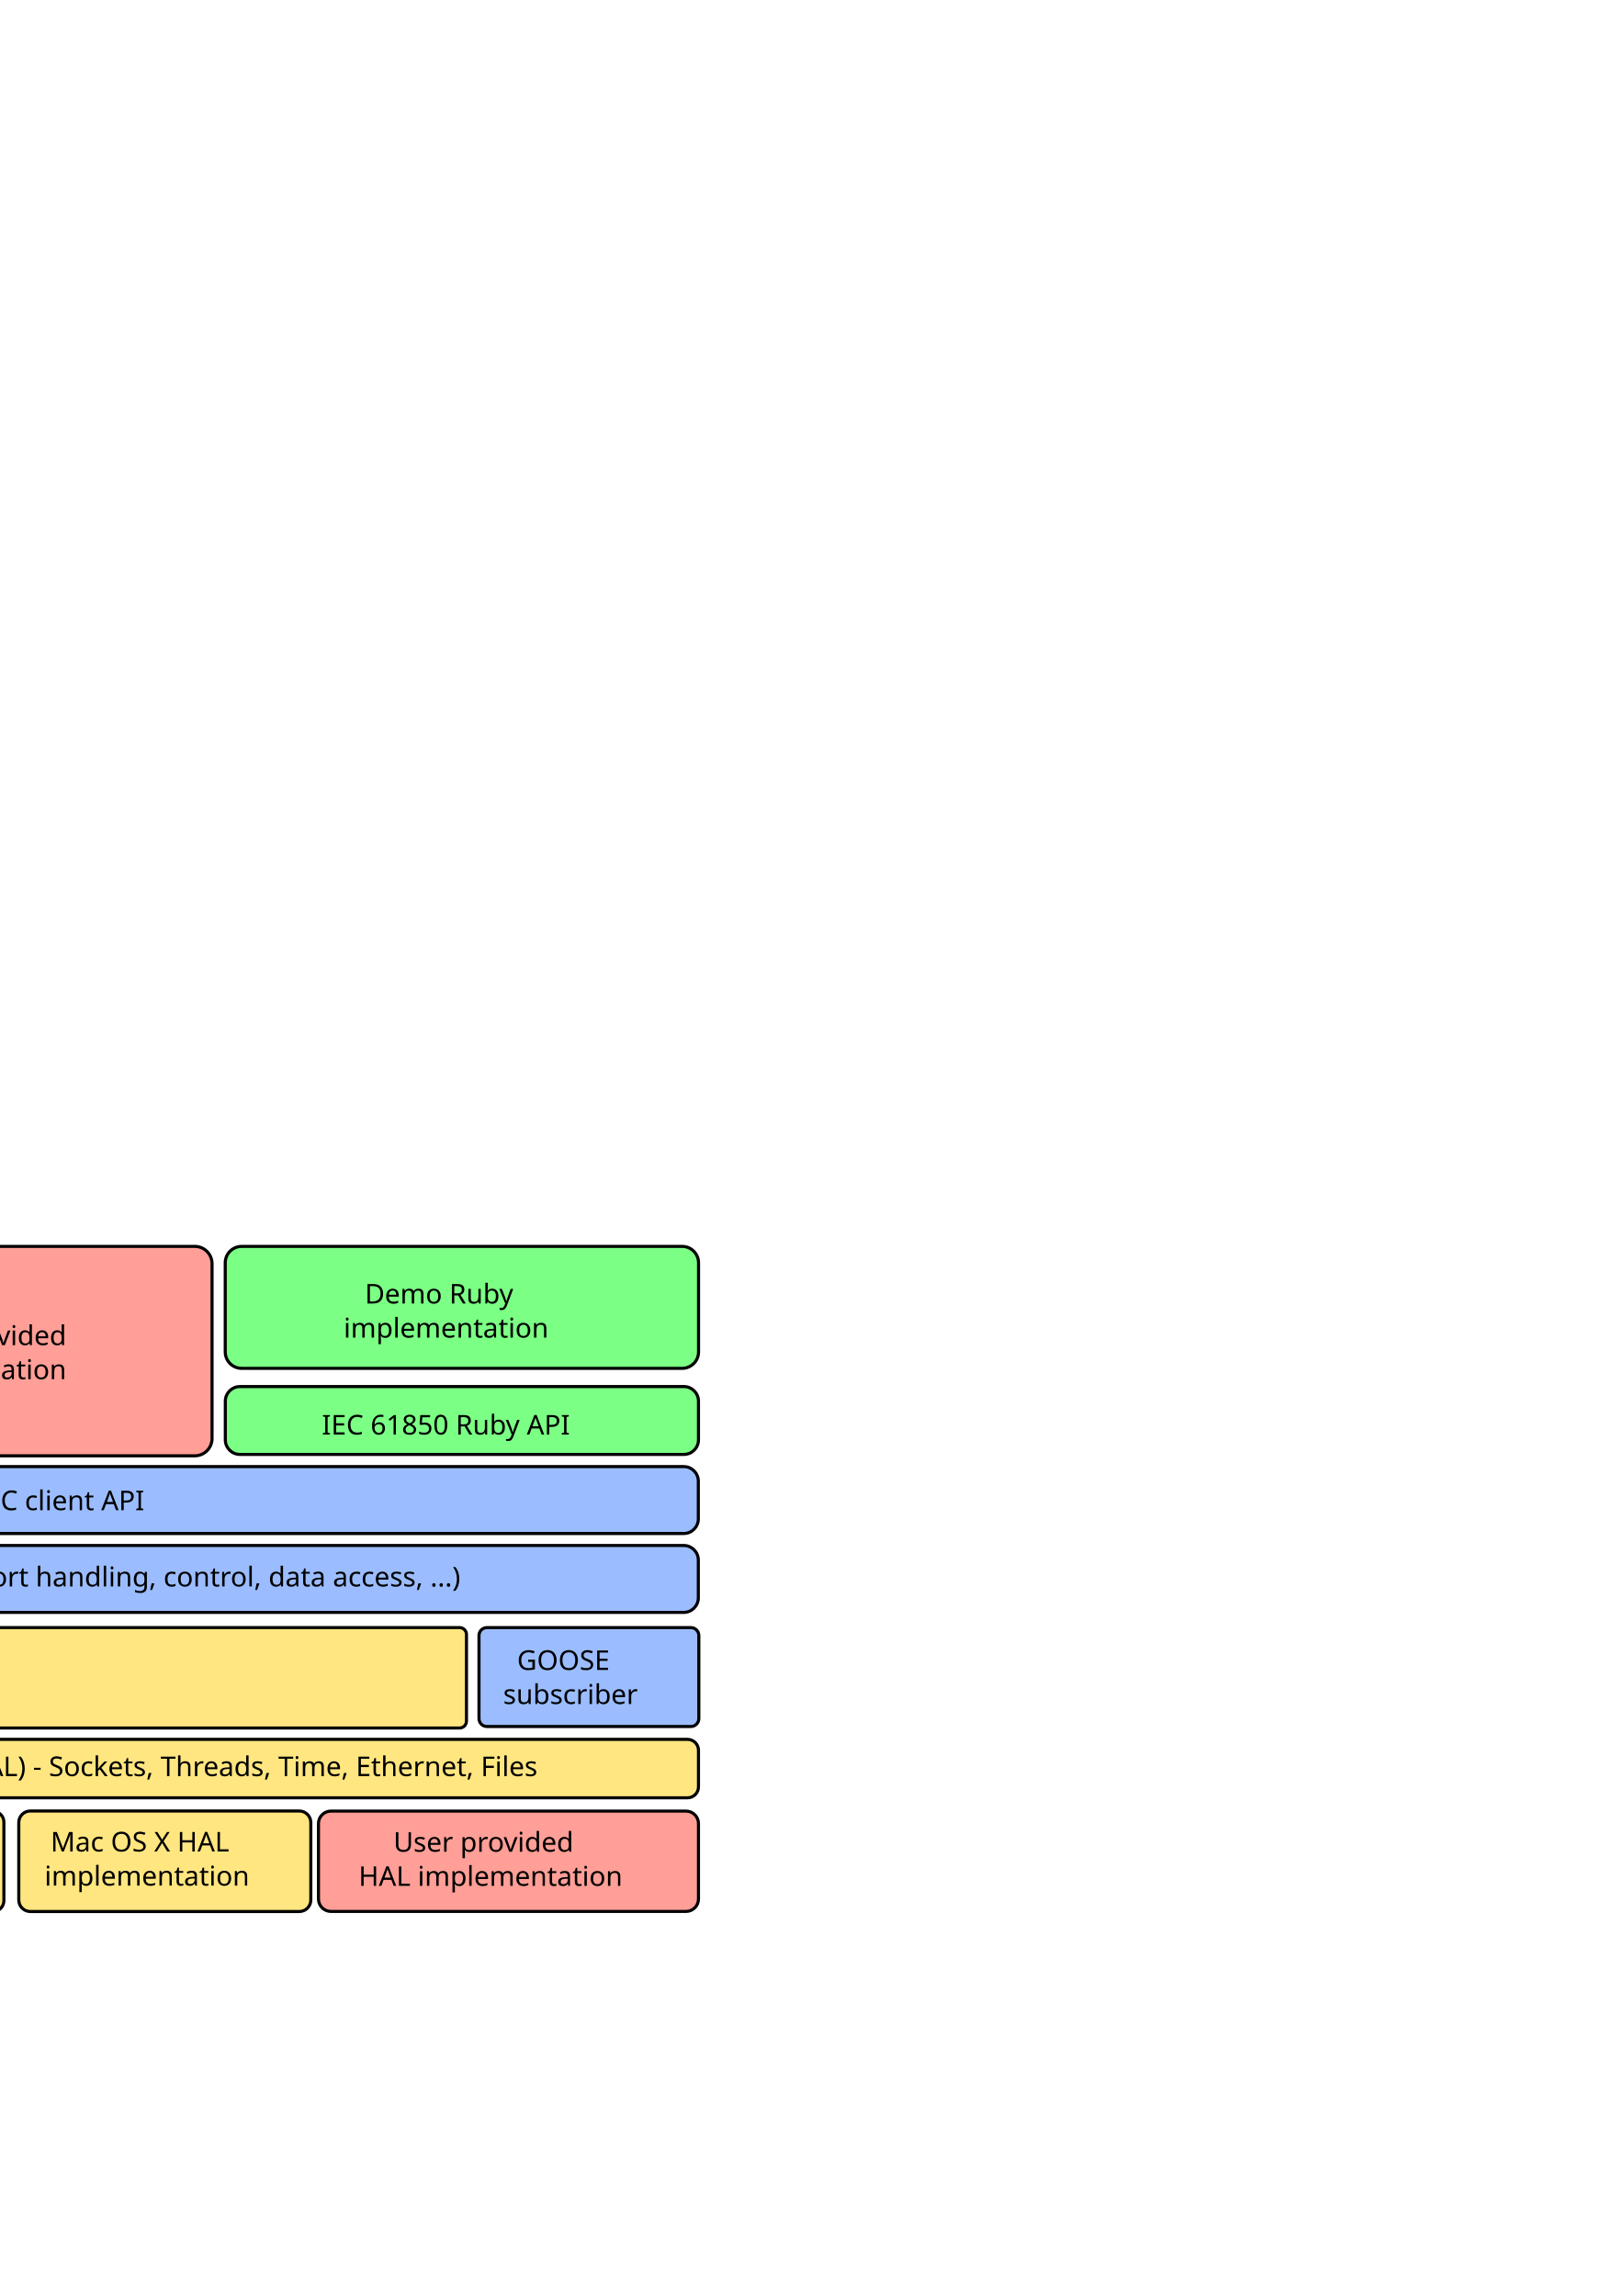
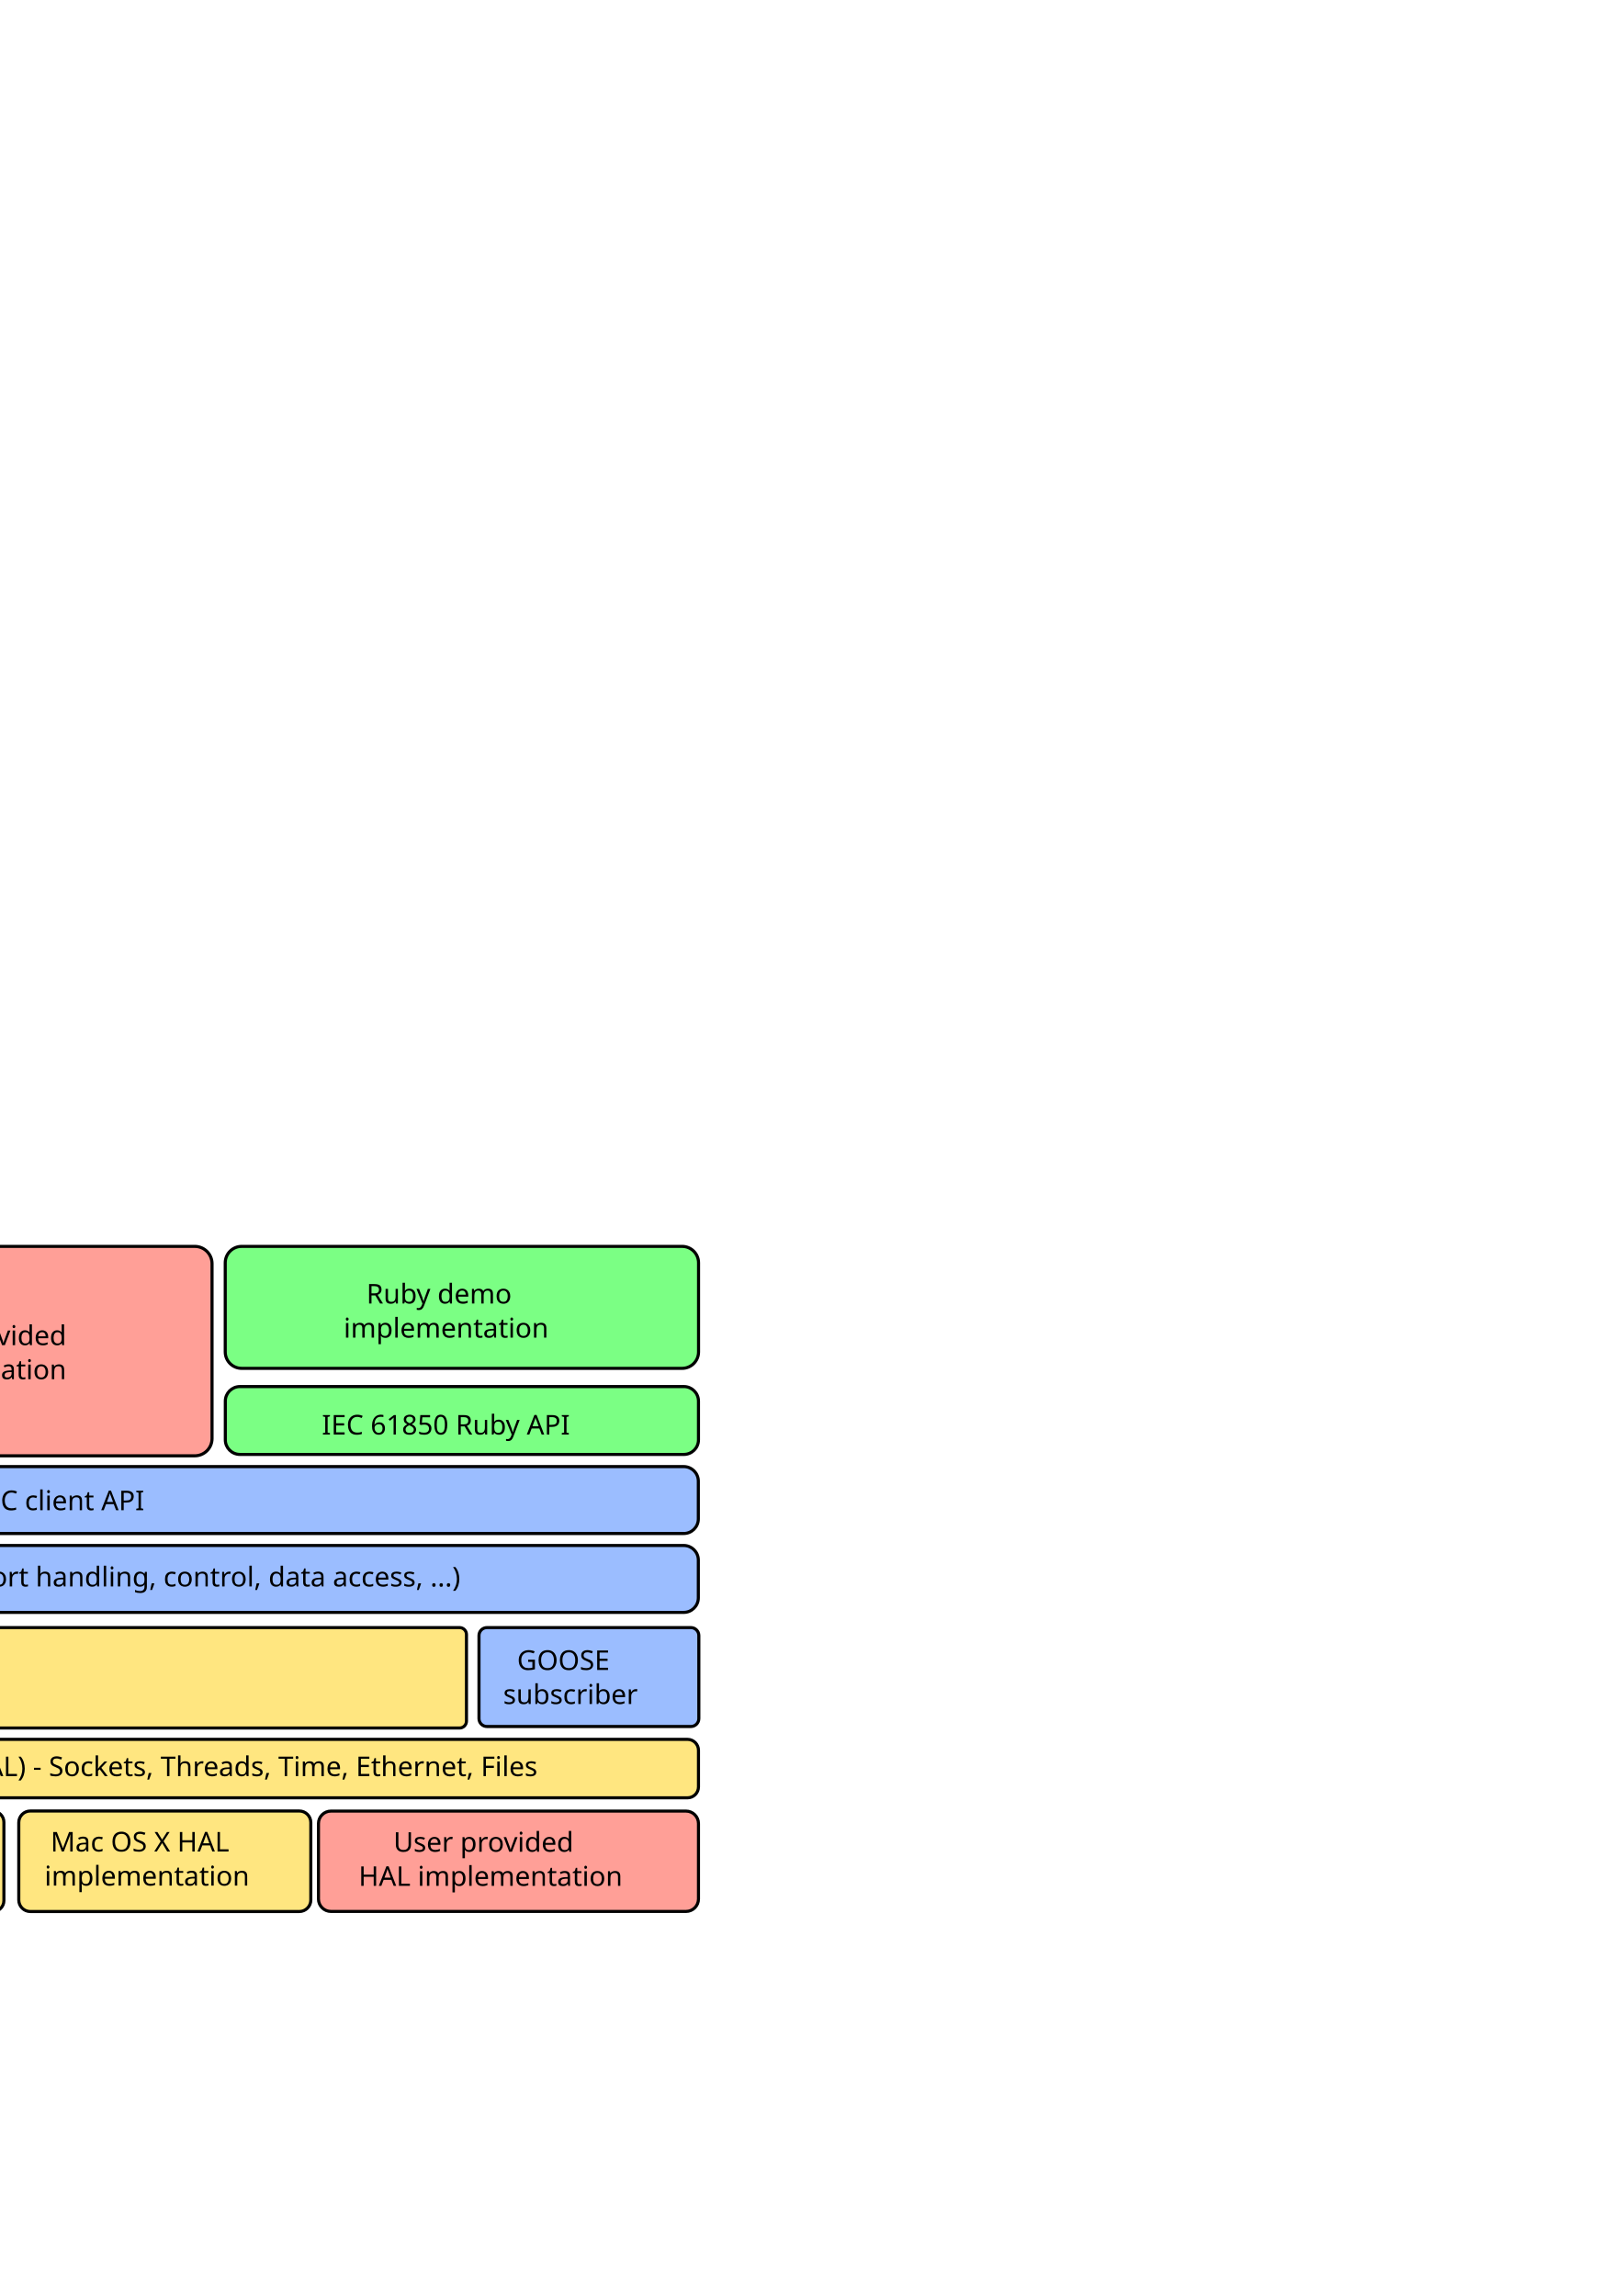
<svg xmlns="http://www.w3.org/2000/svg" width="210mm" height="297mm" viewBox="0 0 210 297" version="1.1" id="svg8">
  <defs id="defs2" />
  <g id="layer1">
    <rect style="opacity:1;vector-effect:none;fill:#ffe680;fill-opacity:1;fill-rule:evenodd;stroke:#000000;stroke-width:0.4;stroke-linecap:butt;stroke-linejoin:miter;stroke-miterlimit:4;stroke-dasharray:none;stroke-dashoffset:0;stroke-opacity:1;paint-order:normal" id="rect1013" width="144.698" height="12.989" x="-84.367" y="210.538" ry="0.894" />
    <path style="opacity:1;vector-effect:none;fill:#ffe680;fill-opacity:1;fill-rule:evenodd;stroke:#000000;stroke-width:0.212;stroke-linecap:butt;stroke-linejoin:miter;stroke-miterlimit:4;stroke-dasharray:none;stroke-dashoffset:0;stroke-opacity:1;paint-order:normal;font-variant-east_asian:normal" d="m -83.044,234.204 h 39.599 c 0.721,0 1.302,0.58 1.302,1.302 v 10.366 c 0,0.721 -0.58,1.302 -1.302,1.302 h -39.599 c -0.721,0 -1.302,-0.58 -1.302,-1.302 v -10.366 c 0,-0.721 0.58,-1.302 1.302,-1.302 z" id="rect978" />
    <text xml:space="preserve" style="font-style:normal;font-variant:normal;font-weight:normal;font-stretch:normal;font-size:3.528px;line-height:1.25;font-family:sans-serif;-inkscape-font-specification:'sans-serif, Normal';font-variant-ligatures:normal;font-variant-caps:normal;font-variant-numeric:normal;font-feature-settings:normal;text-align:center;letter-spacing:0px;word-spacing:0px;writing-mode:lr-tb;text-anchor:middle;fill:#000000;fill-opacity:1;stroke:none;stroke-width:0.265" x="-63.409" y="239.457" id="text898">
      <tspan id="tspan896" x="-63.409" y="239.457" style="font-style:normal;font-variant:normal;font-weight:normal;font-stretch:normal;font-size:3.528px;font-family:sans-serif;-inkscape-font-specification:'sans-serif, Normal';font-variant-ligatures:normal;font-variant-caps:normal;font-variant-numeric:normal;font-feature-settings:normal;text-align:center;writing-mode:lr-tb;text-anchor:middle;stroke-width:0.265">Linux/ucLinux HAL</tspan>
      <tspan x="-63.409" y="243.867" style="font-style:normal;font-variant:normal;font-weight:normal;font-stretch:normal;font-size:3.528px;font-family:sans-serif;-inkscape-font-specification:'sans-serif, Normal';font-variant-ligatures:normal;font-variant-caps:normal;font-variant-numeric:normal;font-feature-settings:normal;text-align:center;writing-mode:lr-tb;text-anchor:middle;stroke-width:0.265" id="tspan900">implementation</tspan>
    </text>
    <rect y="234.284" x="-40.466" height="12.997" width="40.971" id="rect999" style="opacity:1;vector-effect:none;fill:#ffe680;fill-opacity:1;fill-rule:evenodd;stroke:#000000;stroke-width:0.4;stroke-linecap:butt;stroke-linejoin:miter;stroke-miterlimit:4;stroke-dasharray:none;stroke-dashoffset:0;stroke-opacity:1;paint-order:normal;font-variant-east_asian:normal" ry="1.428" />
    <text xml:space="preserve" style="font-style:normal;font-weight:normal;font-size:3.528px;line-height:1.25;font-family:sans-serif;text-align:center;letter-spacing:0px;word-spacing:0px;text-anchor:middle;fill:#000000;fill-opacity:1;stroke:none;stroke-width:0.265" x="-19.995" y="239.52" id="text910">
      <tspan id="tspan908" x="-19.995" y="239.52" style="stroke-width:0.265">WIN32 HAL</tspan>
      <tspan x="-19.995" y="243.93" style="stroke-width:0.265" id="tspan912">implementation</tspan>
    </text>
    <rect style="opacity:1;vector-effect:none;fill:#ffe680;fill-opacity:1;fill-rule:evenodd;stroke:#000000;stroke-width:0.4;stroke-linecap:butt;stroke-linejoin:miter;stroke-miterlimit:4;stroke-dasharray:none;stroke-dashoffset:0;stroke-opacity:1;paint-order:normal;font-variant-east_asian:normal" id="rect1001" width="37.769" height="13.004" x="2.429" y="234.262" ry="1.49" />
    <text xml:space="preserve" style="font-style:normal;font-weight:normal;font-size:3.528px;line-height:1.25;font-family:sans-serif;text-align:center;letter-spacing:0px;word-spacing:0px;text-anchor:middle;fill:#000000;fill-opacity:1;stroke:none;stroke-width:0.265" x="21.299" y="239.501" id="text916">
      <tspan id="tspan914" x="21.299" y="239.501" style="stroke-width:0.265">Mac OS X HAL</tspan>
      <tspan x="21.299" y="243.911" style="stroke-width:0.265" id="tspan918">implementation</tspan>
    </text>
    <rect y="234.274" x="41.189" height="12.981" width="49.147" id="rect1003" style="opacity:1;vector-effect:none;fill:#ff9f97;fill-opacity:1;fill-rule:evenodd;stroke:#000000;stroke-width:0.4;stroke-linecap:butt;stroke-linejoin:miter;stroke-miterlimit:4;stroke-dasharray:none;stroke-dashoffset:0;stroke-opacity:1;paint-order:normal;font-variant-east_asian:normal" ry="1.615" />
    <text xml:space="preserve" style="font-style:normal;font-weight:normal;font-size:3.528px;line-height:1.25;font-family:sans-serif;text-align:center;letter-spacing:0px;word-spacing:0px;text-anchor:middle;fill:#000000;fill-opacity:1;stroke:none;stroke-width:0.265" x="65.741" y="239.532" id="text922">
      <tspan x="65.741" y="239.532" style="stroke-width:0.265" id="tspan924">User provided</tspan>
      <tspan x="65.741" y="243.942" style="stroke-width:0.265" id="tspan932">HAL implementation</tspan>
    </text>
    <rect style="opacity:1;vector-effect:none;fill:#ffe680;fill-opacity:1;fill-rule:evenodd;stroke:#000000;stroke-width:0.4;stroke-linecap:butt;stroke-linejoin:miter;stroke-miterlimit:4;stroke-dasharray:none;stroke-dashoffset:0;stroke-opacity:1;paint-order:normal;font-variant-east_asian:normal" id="rect1005" width="174.66" height="7.56" x="-84.324" y="224.996" ry="1.417" />
    <text xml:space="preserve" style="font-style:normal;font-weight:normal;font-size:3.528px;line-height:1.25;font-family:sans-serif;text-align:center;letter-spacing:0px;word-spacing:0px;text-anchor:middle;fill:#000000;fill-opacity:1;stroke:none;stroke-width:0.265" x="2.92" y="229.749" id="text928">
      <tspan id="tspan926" x="2.92" y="229.749" style="stroke-width:0.265">Hardware/Platform Abstraction Layer (HAL) - Sockets, Threads, Time, Ethernet, Files</tspan>
    </text>
    <text xml:space="preserve" style="font-style:normal;font-weight:normal;font-size:3.528px;line-height:1.25;font-family:sans-serif;text-align:center;letter-spacing:0px;word-spacing:0px;text-anchor:middle;fill:#000000;fill-opacity:1;stroke:none;stroke-width:0.265" x="-12.184" y="218.348" id="text936">
      <tspan id="tspan934" x="-12.184" y="218.348" style="stroke-width:0.265">MMS client stack</tspan>
    </text>
    <rect style="opacity:1;vector-effect:none;fill:#9bbdff;fill-opacity:1;fill-rule:evenodd;stroke:#000000;stroke-width:0.4;stroke-linecap:butt;stroke-linejoin:miter;stroke-miterlimit:4;stroke-dasharray:none;stroke-dashoffset:0;stroke-opacity:1;paint-order:normal" id="rect1015" width="28.433" height="12.795" x="61.949" y="210.538" ry="1.028" />
    <text xml:space="preserve" style="font-style:normal;font-weight:normal;font-size:3.528px;line-height:1.25;font-family:sans-serif;text-align:center;letter-spacing:0px;word-spacing:0px;text-anchor:middle;fill:#000000;fill-opacity:1;stroke:none;stroke-width:0.265" x="76.072" y="216.015" id="text940">
      <tspan id="tspan938" x="76.072" y="216.015" style="stroke-width:0.265">GOOSE</tspan>
      <tspan x="76.072" y="220.425" style="stroke-width:0.265" id="tspan942">subscriber</tspan>
    </text>
    <rect style="opacity:1;vector-effect:none;fill:#9bbdff;fill-opacity:1;fill-rule:evenodd;stroke:#000000;stroke-width:0.4;stroke-linecap:butt;stroke-linejoin:miter;stroke-miterlimit:4;stroke-dasharray:none;stroke-dashoffset:0;stroke-opacity:1;paint-order:normal;font-variant-east_asian:normal" id="rect1017" width="174.621" height="8.655" x="-84.304" y="199.917" ry="1.89" />
    <text xml:space="preserve" style="font-style:normal;font-weight:normal;font-size:3.528px;line-height:1.25;font-family:sans-serif;text-align:center;letter-spacing:0px;word-spacing:0px;text-anchor:middle;fill:#000000;fill-opacity:1;stroke:none;stroke-width:0.265" x="2.986" y="205.218" id="text946">
      <tspan id="tspan944" x="2.986" y="205.218" style="stroke-width:0.265">IEC 61850 client services layer (report handling, control, data access, ...)</tspan>
    </text>
    <rect y="189.712" x="-84.304" height="8.655" width="174.621" id="rect1021" style="opacity:1;vector-effect:none;fill:#9bbdff;fill-opacity:1;fill-rule:evenodd;stroke:#000000;stroke-width:0.4;stroke-linecap:butt;stroke-linejoin:miter;stroke-miterlimit:4;stroke-dasharray:none;stroke-dashoffset:0;stroke-opacity:1;paint-order:normal;font-variant-east_asian:normal" ry="1.89" />
    <text xml:space="preserve" style="font-style:normal;font-weight:normal;font-size:3.528px;line-height:1.25;font-family:sans-serif;text-align:center;letter-spacing:0px;word-spacing:0px;text-anchor:middle;fill:#000000;fill-opacity:1;stroke:none;stroke-width:0.265" x="3.006" y="195.354" id="text950">
      <tspan id="tspan948" x="3.006" y="195.354" style="stroke-width:0.265">IEC 61850 C client API</tspan>
    </text>
    <rect style="opacity:1;vector-effect:none;fill:#9bbdff;fill-opacity:1;fill-rule:evenodd;stroke:#000000;stroke-width:0.4;stroke-linecap:butt;stroke-linejoin:miter;stroke-miterlimit:4;stroke-dasharray:none;stroke-dashoffset:0;stroke-opacity:1;paint-order:normal;font-variant-east_asian:normal" id="rect1023" width="55.455" height="8.78" x="-84.324" y="179.453" ry="1.983" />
    <text xml:space="preserve" style="font-style:normal;font-weight:normal;font-size:3.528px;line-height:1.25;font-family:sans-serif;text-align:center;letter-spacing:0px;word-spacing:0px;text-anchor:middle;fill:#000000;fill-opacity:1;stroke:none;stroke-width:0.265" x="-56.596" y="185.735" id="text954">
      <tspan id="tspan952" x="-56.596" y="185.735" style="stroke-width:0.265">IEC 61850 C#/.NET API</tspan>
    </text>
    <rect y="161.227" x="-84.288" height="16.417" width="55.384" id="rect1029" style="opacity:1;vector-effect:none;fill:#ff9f97;fill-opacity:1;fill-rule:evenodd;stroke:#000000;stroke-width:0.4;stroke-linecap:butt;stroke-linejoin:miter;stroke-miterlimit:4;stroke-dasharray:none;stroke-dashoffset:0;stroke-opacity:1;paint-order:normal;font-variant-east_asian:normal" ry="2.21" />
    <text xml:space="preserve" style="font-style:normal;font-weight:normal;font-size:3.528px;line-height:1.25;font-family:sans-serif;text-align:center;letter-spacing:0px;word-spacing:0px;text-anchor:middle;fill:#000000;fill-opacity:1;stroke:none;stroke-width:0.265" x="-56.543" y="168.618" id="text958">
      <tspan id="tspan956" x="-56.543" y="168.618" style="stroke-width:0.265">User provided</tspan>
      <tspan x="-56.543" y="173.028" style="stroke-width:0.265" id="tspan960">C#/.NET/Mono application</tspan>
    </text>
    <rect y="161.227" x="-26.949" height="27.091" width="54.373" id="rect1025" style="opacity:1;vector-effect:none;fill:#ff9f97;fill-opacity:1;fill-rule:evenodd;stroke:#000000;stroke-width:0.4;stroke-linecap:butt;stroke-linejoin:miter;stroke-miterlimit:4;stroke-dasharray:none;stroke-dashoffset:0;stroke-opacity:1;paint-order:normal" ry="2.234" />
    <text xml:space="preserve" style="font-style:normal;font-weight:normal;font-size:3.528px;line-height:1.25;font-family:sans-serif;text-align:center;letter-spacing:0px;word-spacing:0px;text-anchor:middle;fill:#000000;fill-opacity:1;stroke:none;stroke-width:0.265" x="0.15" y="174.001" id="text964">
      <tspan id="tspan962" x="0.15" y="174.001" style="stroke-width:0.265">User provided</tspan>
      <tspan x="0.15" y="178.41" style="stroke-width:0.265" id="tspan966">C application</tspan>
    </text>
    <rect style="opacity:1;vector-effect:none;fill:#7bff84;fill-opacity:1;fill-rule:evenodd;stroke:#000000;stroke-width:0.4;stroke-linecap:butt;stroke-linejoin:miter;stroke-miterlimit:4;stroke-dasharray:none;stroke-dashoffset:0;stroke-opacity:1;paint-order:normal;font-variant-east_asian:normal" id="rect1027" width="61.195" height="8.779" x="29.141" y="179.359" ry="1.89" />
    <text xml:space="preserve" style="font-style:normal;font-weight:normal;font-size:3.528px;line-height:1.25;font-family:sans-serif;text-align:center;letter-spacing:0px;word-spacing:0px;text-anchor:middle;fill:#000000;fill-opacity:1;stroke:none;stroke-width:0.265" x="59.965" y="185.563" id="text970">
      <tspan id="tspan968" x="59.965" y="185.563" style="stroke-width:0.265">IEC 61850 Ruby API</tspan>
    </text>
    <rect style="opacity:1;vector-effect:none;fill:#7bff84;fill-opacity:1;fill-rule:evenodd;stroke:#000000;stroke-width:0.4;stroke-linecap:butt;stroke-linejoin:miter;stroke-miterlimit:4;stroke-dasharray:none;stroke-dashoffset:0;stroke-opacity:1;paint-order:normal" id="rect1031" width="61.214" height="15.776" x="29.131" y="161.227" ry="2.125" />
    <text xml:space="preserve" style="font-style:normal;font-weight:normal;font-size:3.528px;line-height:1.25;font-family:sans-serif;text-align:center;letter-spacing:0px;word-spacing:0px;text-anchor:middle;fill:#000000;fill-opacity:1;stroke:none;stroke-width:0.265" x="59.991" y="168.618" id="text974">
-       <tspan id="tspan972" x="59.991" y="168.618" style="stroke-width:0.265">Demo Ruby</tspan>
+       <tspan id="tspan972" x="59.991" y="168.618" style="stroke-width:0.265">Ruby demo</tspan>
      <tspan x="59.991" y="173.028" style="stroke-width:0.265" id="tspan976">implementation</tspan>
    </text>
  </g>
</svg>
